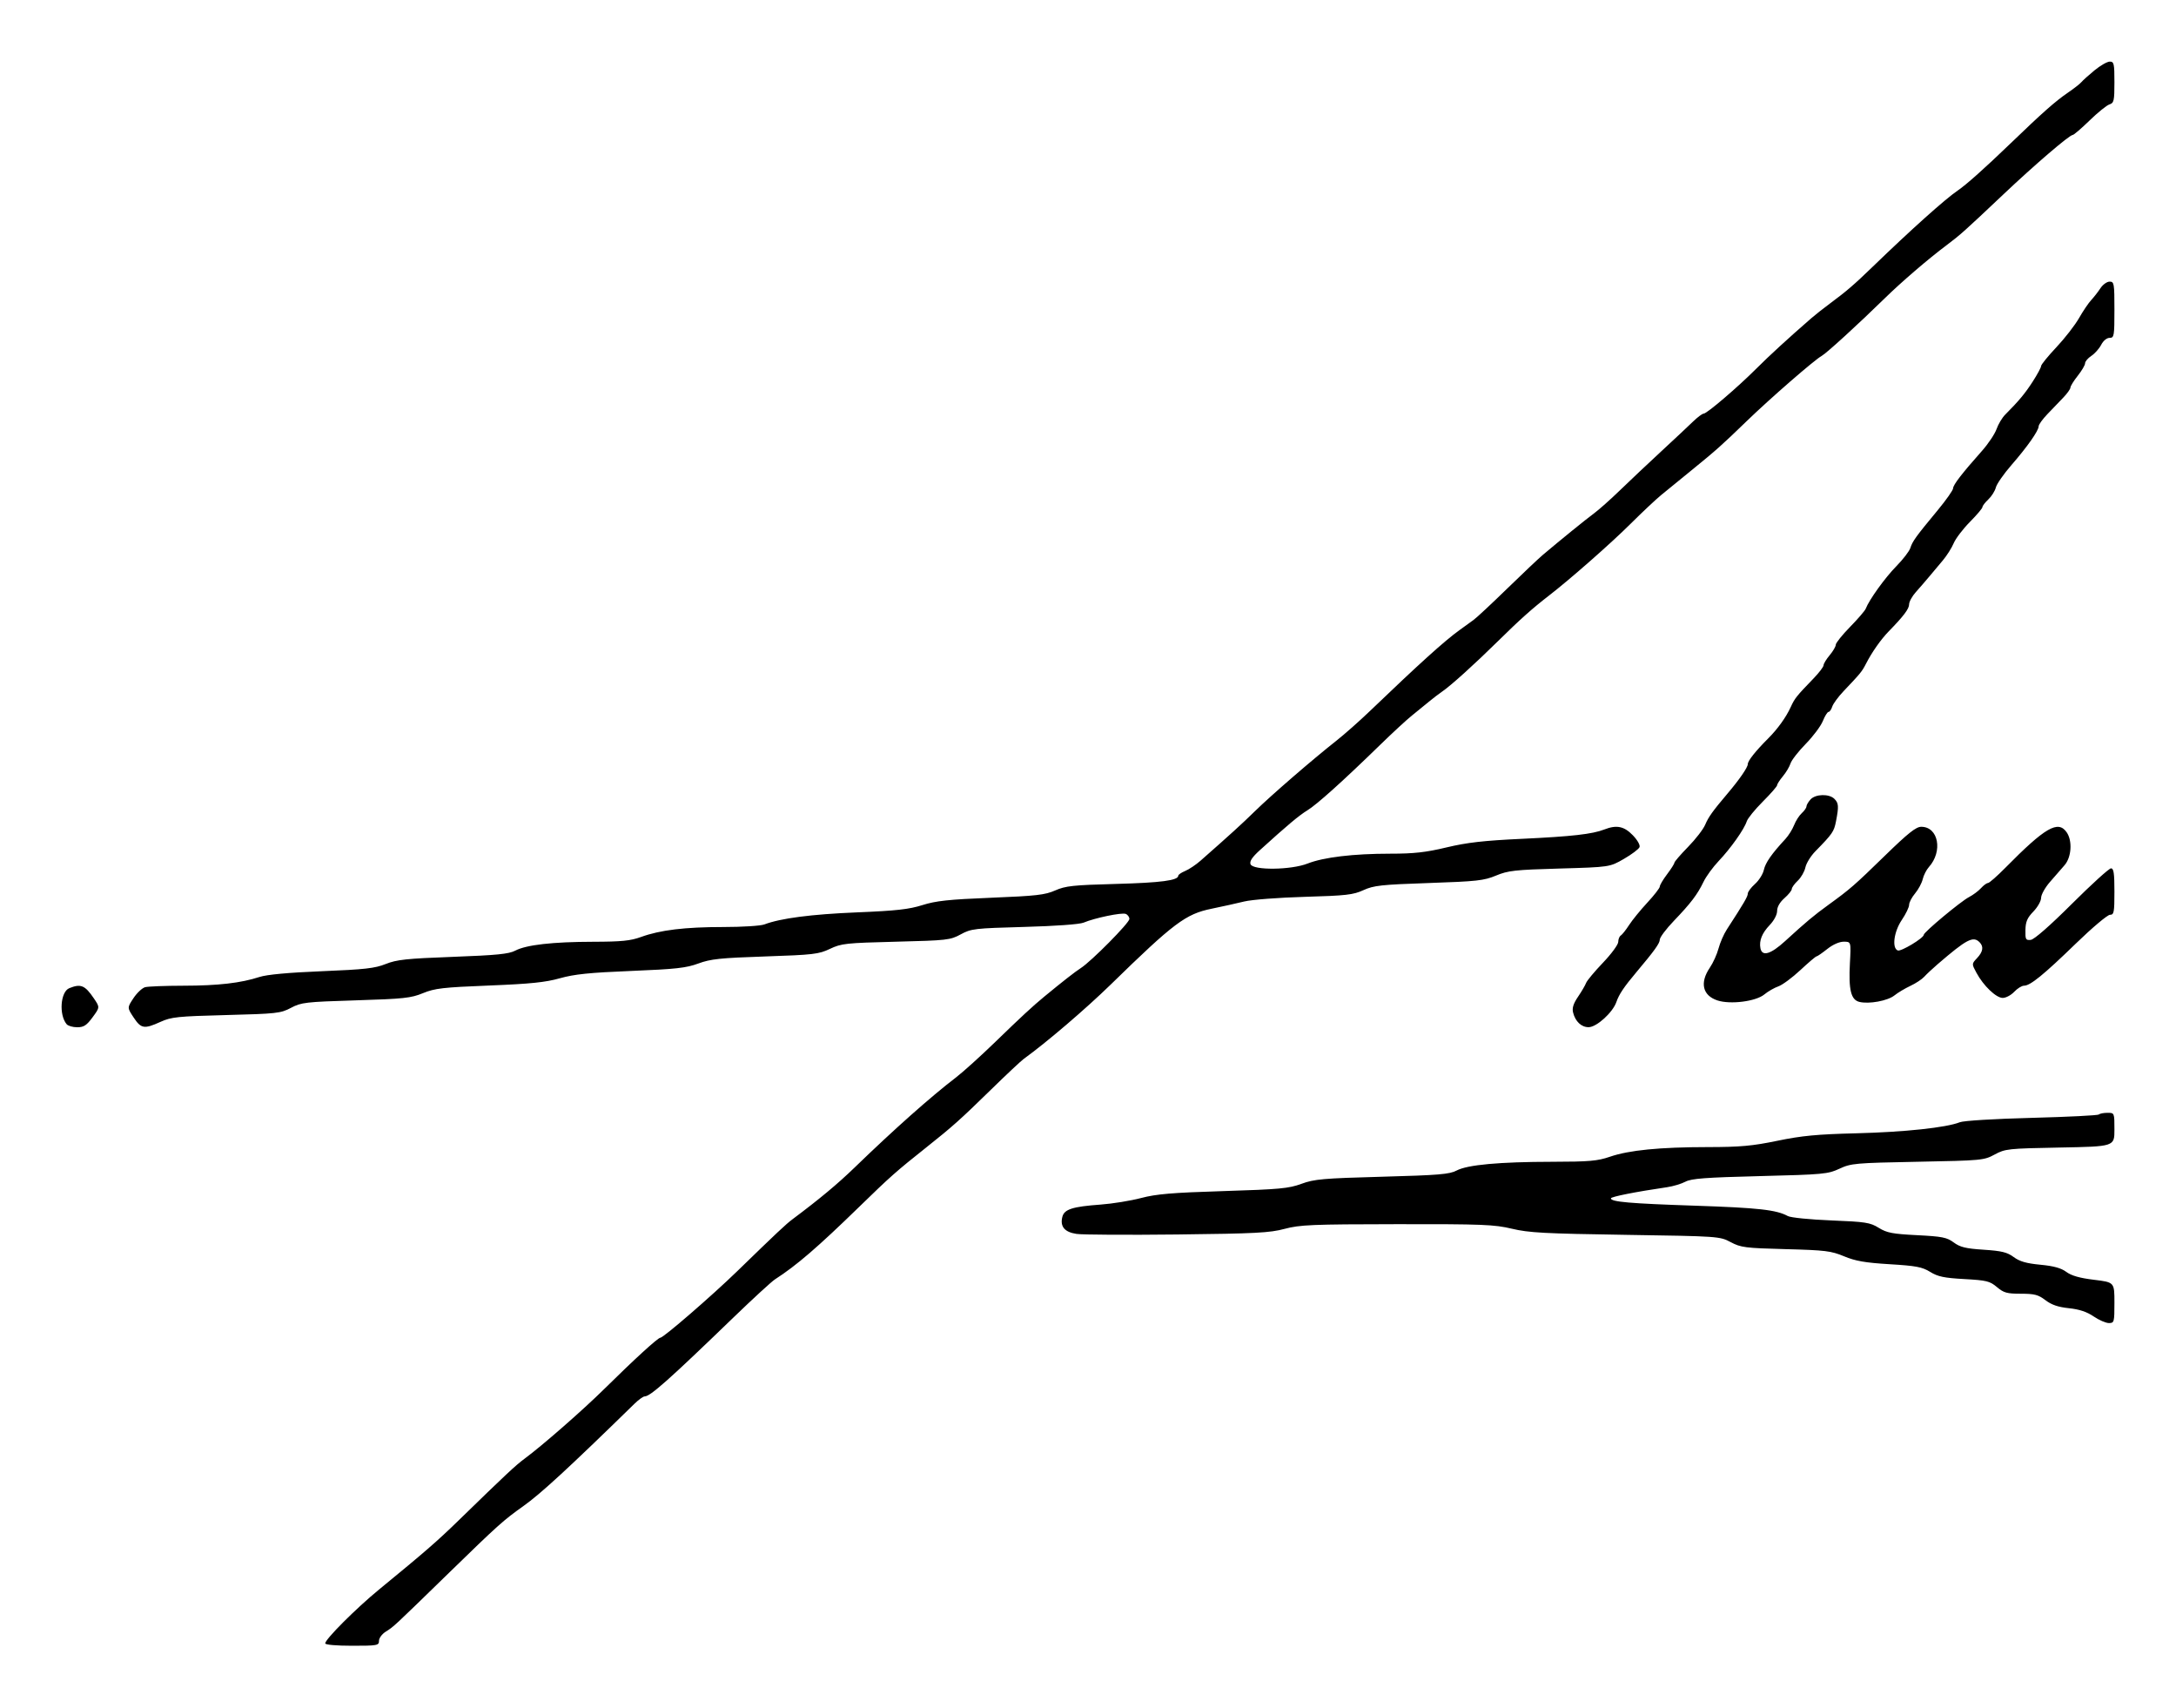
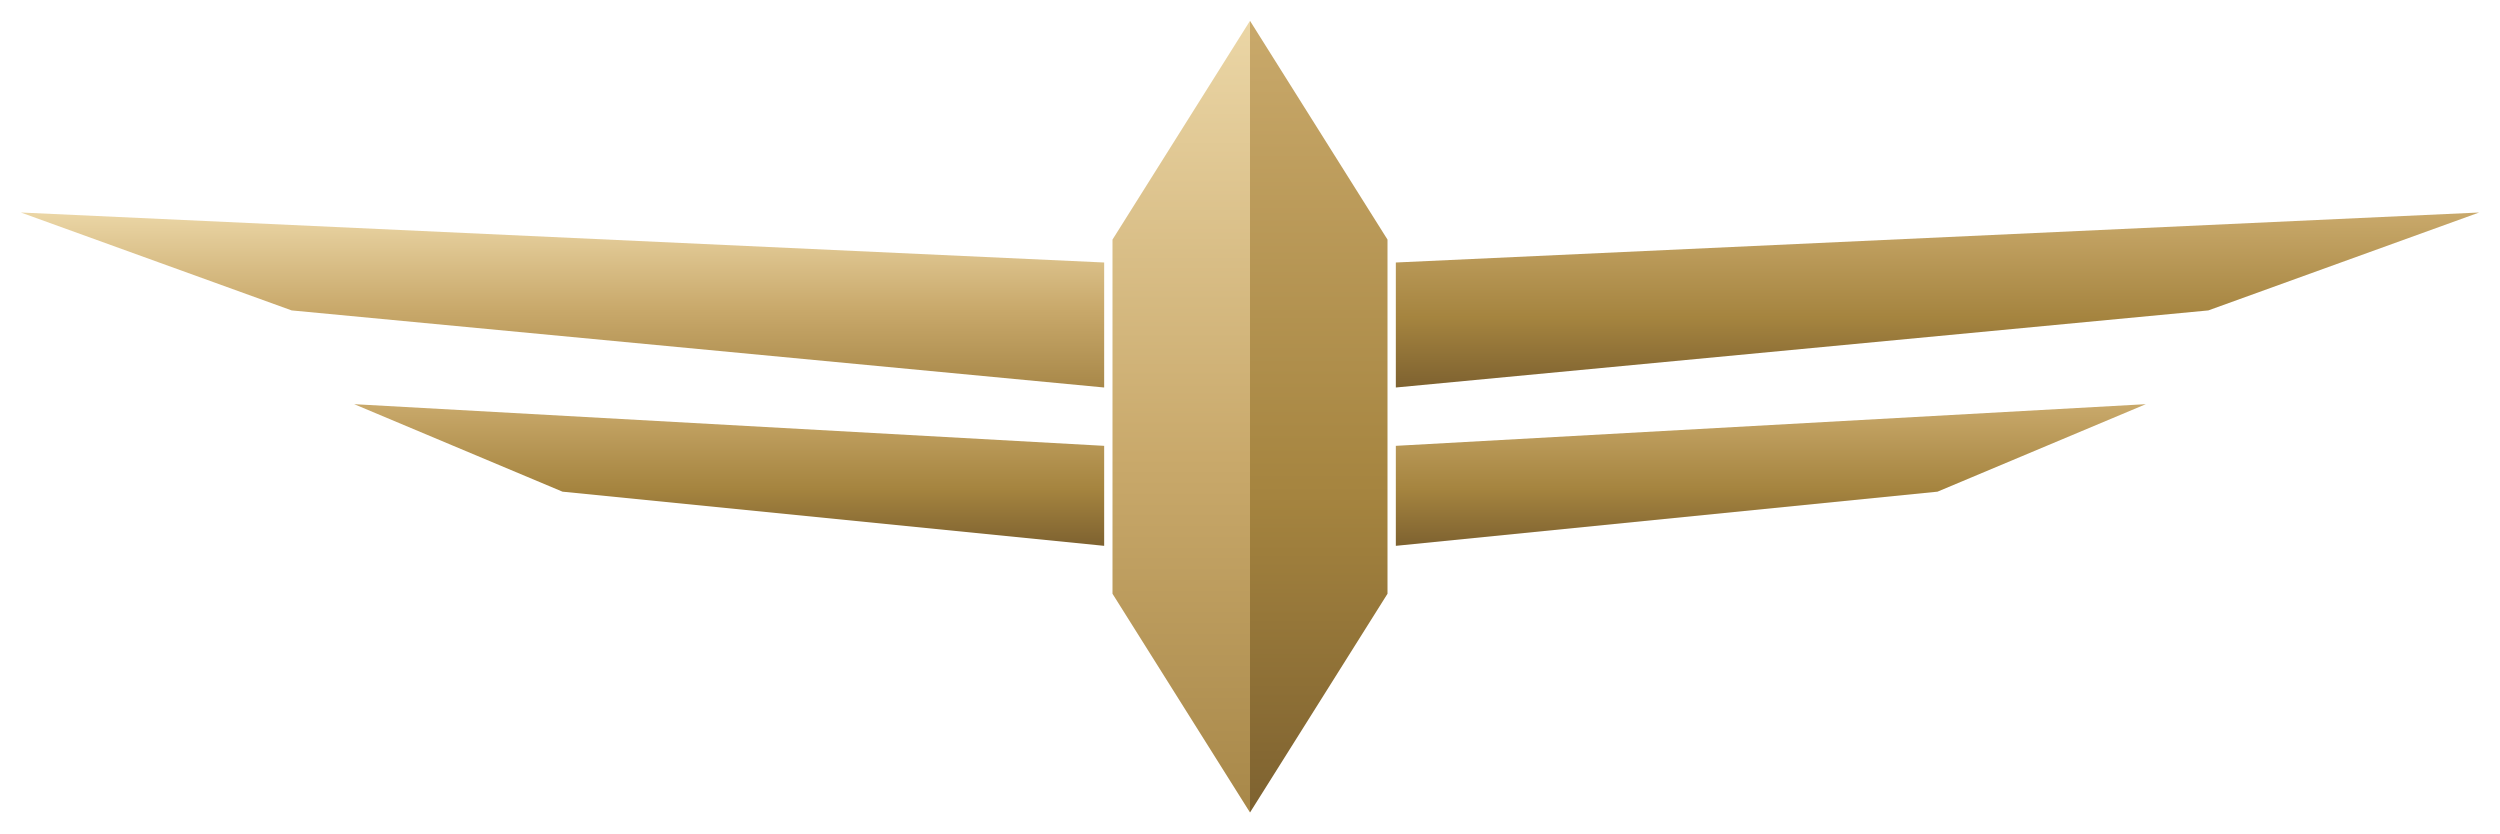
- <svg xmlns="http://www.w3.org/2000/svg" viewBox="4.95 196.80 890.24 698.39" fill="currentColor" stroke="currentColor" stroke-width="50.39" stroke-linejoin="round" stroke-linecap="round" role="img" aria-label="AEROBOOK">
-   <path d="M 861.845 225.575 C 859.455 227.541, 857.050 229.702, 856.500 230.378 C 855.950 231.054, 853.473 232.991, 850.996 234.682 C 845.830 238.210, 840.630 242.808, 827.454 255.500 C 816.978 265.592, 809.367 272.379, 805.856 274.762 C 800.741 278.233, 786.788 290.739, 771.003 306 C 763.441 313.311, 760.361 315.958, 753.551 321 C 750.951 322.925, 747.530 325.625, 745.950 327 C 736.467 335.250, 728.843 342.239, 723.541 347.543 C 715.847 355.240, 703.255 366, 701.941 366 C 701.387 366, 699.430 367.462, 697.592 369.250 C 695.754 371.038, 689.882 376.538, 684.542 381.474 C 679.203 386.409, 671.668 393.515, 667.798 397.263 C 663.928 401.012, 659.128 405.287, 657.131 406.762 C 653.711 409.289, 643.535 417.539, 636.211 423.723 C 634.403 425.250, 627.808 431.483, 621.557 437.573 C 615.305 443.662, 609.135 449.415, 607.845 450.356 C 606.555 451.297, 603.925 453.202, 602 454.589 C 595.895 458.991, 585.623 468.273, 565.228 487.820 C 561.027 491.846, 554.916 497.246, 551.648 499.820 C 541.980 507.436, 524.952 522.164, 518.428 528.553 C 513.051 533.820, 508.327 538.120, 496.085 548.890 C 494.207 550.542, 491.395 552.422, 489.835 553.068 C 488.276 553.714, 487 554.583, 487 555 C 487 556.945, 479.927 557.880, 461.481 558.373 C 443.959 558.842, 440.861 559.174, 436.653 561.036 C 432.505 562.870, 428.910 563.281, 410.479 564.023 C 393.063 564.725, 387.856 565.282, 382.307 567.037 C 376.840 568.765, 371.562 569.351, 355.500 570.011 C 336.858 570.778, 324.302 572.414, 317.655 574.941 C 316.123 575.523, 308.573 576, 300.876 576 C 285.155 576, 275.010 577.227, 267.212 580.071 C 262.939 581.630, 259.201 582.006, 247.712 582.031 C 230.976 582.067, 220.265 583.283, 215.754 585.658 C 213.133 587.038, 208.174 587.533, 190.249 588.201 C 171.232 588.909, 167.235 589.335, 162.749 591.130 C 158.333 592.897, 154.185 593.365, 136.613 594.080 C 122.898 594.638, 114.142 595.446, 111.113 596.432 C 103.463 598.921, 94.215 599.984, 80 600.006 C 72.575 600.018, 65.518 600.291, 64.317 600.613 C 63.117 600.935, 60.973 602.953, 59.553 605.099 C 56.972 609, 56.972 609, 59.619 613 C 62.670 617.611, 63.943 617.818, 70.623 614.788 C 75.024 612.793, 77.646 612.521, 97.500 612.009 C 118.177 611.475, 119.771 611.298, 124 609.056 C 128.205 606.828, 129.944 606.627, 150.500 605.993 C 170.139 605.386, 173.090 605.070, 178 603.050 C 182.821 601.066, 186.154 600.681, 205 599.932 C 221.936 599.259, 228.092 598.628, 234 596.962 C 239.900 595.298, 246.119 594.659, 263.149 593.968 C 281.443 593.225, 285.704 592.754, 290.649 590.925 C 295.661 589.071, 299.583 588.657, 318 588.037 C 337.739 587.372, 339.910 587.118, 344.500 584.934 C 349.155 582.720, 351.019 582.517, 371.500 582.006 C 392.433 581.483, 393.718 581.337, 398 579.002 C 402.261 576.678, 403.640 576.517, 424 575.960 C 436.797 575.611, 446.621 574.899, 448.270 574.204 C 452.808 572.288, 463.829 569.997, 465.472 570.628 C 466.313 570.950, 467 571.886, 467 572.706 C 467 574.307, 451.421 590.049, 447.102 592.813 C 444.806 594.282, 439.703 598.270, 432.110 604.530 C 427.408 608.407, 422.816 612.655, 412.144 623 C 406.187 628.775, 398.964 635.300, 396.092 637.500 C 385.666 645.488, 370.765 658.728, 354.626 674.342 C 347.636 681.105, 340.221 687.280, 329.200 695.518 C 326.481 697.551, 323.003 700.818, 306.500 716.843 C 296.159 726.884, 276.373 744, 275.106 744 C 274.116 744, 264.475 752.811, 252.119 765.008 C 243.428 773.587, 226.801 788.130, 219.609 793.443 C 215.863 796.210, 212.028 799.796, 192.528 818.770 C 183.780 827.283, 178.777 831.628, 160.059 846.970 C 150.627 854.701, 138 867.327, 138 869.029 C 138 869.598, 142.551 870, 149 870 C 159.360 870, 160 869.883, 160 867.985 C 160 866.870, 161.234 865.196, 162.765 864.235 C 166.066 862.164, 165.732 862.475, 188.639 840.165 C 208.605 820.722, 210.960 818.608, 219 812.917 C 226.102 807.890, 237.637 797.270, 264.551 770.980 C 266.229 769.341, 268.099 768, 268.706 768 C 270.993 768, 278.614 761.226, 305 735.740 C 312.975 728.038, 320.625 721.012, 322 720.127 C 330.804 714.465, 339.452 707.022, 356.422 690.500 C 369.244 678.017, 371.567 675.960, 384 666.083 C 394.713 657.573, 397.769 654.842, 410.455 642.450 C 416.676 636.372, 422.670 630.747, 423.774 629.950 C 433.090 623.222, 449.220 609.433, 459.396 599.500 C 485.195 574.315, 490.010 570.695, 500.595 568.523 C 504.943 567.632, 510.975 566.295, 514 565.554 C 517.067 564.802, 528.012 563.961, 538.742 563.653 C 555.661 563.167, 558.559 562.837, 562.742 560.924 C 566.962 558.995, 569.990 558.664, 589.500 558.001 C 609.181 557.333, 612.080 557.012, 617 554.958 C 621.918 552.904, 624.668 552.599, 643 552.075 C 663.500 551.489, 663.500 551.489, 669.326 548.128 C 672.531 546.279, 675.403 544.114, 675.709 543.317 C 676.028 542.484, 674.851 540.409, 672.936 538.434 C 669.374 534.759, 666.324 534.145, 661.315 536.097 C 656.392 538.015, 648.036 538.961, 627.500 539.926 C 611.907 540.659, 605.133 541.432, 596.758 543.433 C 588.248 545.467, 583.464 546, 573.732 546 C 558.622 546, 546.467 547.451, 539.901 550.039 C 533.153 552.699, 517.551 552.879, 516.565 550.308 C 516.106 549.111, 517.223 547.430, 520.388 544.558 C 531.609 534.375, 536.424 530.339, 539.830 528.263 C 543.725 525.889, 554.403 516.282, 569.579 501.500 C 574.661 496.550, 580.513 491.150, 582.583 489.500 C 584.652 487.850, 587.731 485.343, 589.423 483.929 C 591.115 482.515, 593.575 480.629, 594.889 479.737 C 598.475 477.305, 608.188 468.538, 617.865 459 C 626.764 450.228, 631.852 445.680, 638.564 440.500 C 647.256 433.792, 664.012 419.059, 672.077 411.034 C 676.794 406.340, 682.419 401.054, 684.577 399.286 C 686.735 397.519, 692.100 393.143, 696.500 389.562 C 707.298 380.775, 709.088 379.184, 719.500 369.111 C 729.196 359.731, 747.384 343.917, 750.274 342.353 C 752.160 341.333, 765.231 329.393, 775.995 318.857 C 782.921 312.078, 793.807 302.733, 801.456 297 C 806.911 292.911, 808.781 291.237, 824.617 276.267 C 837.447 264.139, 851.610 252, 852.930 252 C 853.380 252, 856.489 249.336, 859.838 246.079 C 863.186 242.823, 866.843 239.867, 867.963 239.512 C 869.800 238.929, 870 238.038, 870 230.433 C 870 222.806, 869.818 222, 868.095 222 C 867.047 222, 864.234 223.609, 861.845 225.575 M 864.276 314.702 C 863.302 316.188, 861.604 318.366, 860.503 319.543 C 859.401 320.720, 857.150 324.049, 855.500 326.941 C 853.850 329.834, 849.688 335.189, 846.250 338.842 C 842.813 342.495, 840 345.952, 840 346.526 C 840 347.099, 838.465 349.949, 836.590 352.861 C 833.428 357.768, 830.963 360.727, 825.277 366.445 C 824.054 367.674, 822.479 370.316, 821.777 372.315 C 821.074 374.315, 818.393 378.324, 815.817 381.225 C 807.628 390.449, 804 395.150, 804 396.539 C 804 397.282, 801.188 401.285, 797.750 405.437 C 788.775 416.275, 787.372 418.210, 786.515 420.934 C 786.093 422.273, 783.500 425.648, 780.752 428.434 C 776.203 433.047, 769.645 442.155, 768.243 445.809 C 767.933 446.616, 765.052 449.962, 761.840 453.244 C 758.628 456.527, 756 459.805, 756 460.530 C 756 461.254, 754.875 463.184, 753.500 464.818 C 752.125 466.452, 751 468.304, 751 468.934 C 751 469.564, 749.169 471.974, 746.932 474.290 C 739.879 481.588, 739.216 482.419, 737.581 486 C 735.671 490.187, 732.218 494.993, 728.339 498.865 C 723.154 504.042, 720 508.018, 720 509.380 C 720 510.709, 716.570 515.677, 711.632 521.500 C 705.656 528.546, 703.894 531.008, 702.570 534.161 C 701.799 535.997, 698.655 540.068, 695.584 543.207 C 692.513 546.345, 689.987 549.270, 689.972 549.707 C 689.957 550.143, 688.607 552.268, 686.972 554.428 C 685.337 556.589, 684 558.846, 684 559.444 C 684 560.043, 681.710 563, 678.911 566.016 C 676.112 569.032, 672.755 573.150, 671.452 575.166 C 670.148 577.182, 668.613 579.121, 668.041 579.475 C 667.468 579.829, 667 581.007, 667 582.093 C 667 583.179, 664.188 587.008, 660.750 590.602 C 657.313 594.196, 654.211 597.914, 653.857 598.866 C 653.503 599.817, 652.017 602.360, 650.553 604.516 C 648.639 607.337, 648.070 609.147, 648.524 610.968 C 649.444 614.654, 651.940 617.004, 654.905 616.973 C 658.183 616.939, 664.788 610.931, 666.243 606.660 C 667.300 603.559, 669.368 600.476, 674.402 594.500 C 681.787 585.732, 684 582.655, 684 581.152 C 684 580.239, 686.585 576.794, 689.746 573.496 C 696.740 566.197, 699.379 562.722, 701.897 557.500 C 702.958 555.300, 705.747 551.475, 708.095 549 C 713.024 543.803, 718.550 535.994, 719.569 532.783 C 719.955 531.565, 722.911 527.929, 726.136 524.704 C 729.361 521.479, 732 518.461, 732 517.997 C 732 517.533, 733.063 515.881, 734.363 514.327 C 735.663 512.772, 737.067 510.413, 737.483 509.083 C 737.900 507.754, 740.704 504.154, 743.715 501.083 C 746.726 498.013, 749.870 493.813, 750.703 491.750 C 751.536 489.688, 752.588 488, 753.041 488 C 753.494 488, 754.173 487.031, 754.549 485.847 C 754.925 484.662, 756.983 481.850, 759.123 479.597 C 766.197 472.149, 766.706 471.525, 768.371 468.278 C 770.787 463.564, 774.456 458.347, 777.674 455.046 C 783.782 448.784, 786 445.839, 786 443.994 C 786 442.935, 787.237 440.688, 788.750 438.999 C 790.263 437.311, 792.709 434.483, 794.186 432.715 C 795.663 430.947, 798.198 427.925, 799.819 426 C 801.440 424.075, 803.431 420.925, 804.243 419 C 805.056 417.075, 808.034 413.163, 810.861 410.306 C 813.687 407.450, 816 404.716, 816 404.231 C 816 403.745, 817.087 402.328, 818.415 401.079 C 819.744 399.831, 821.124 397.642, 821.483 396.213 C 821.841 394.785, 824.704 390.665, 827.844 387.058 C 834.358 379.577, 839 372.963, 839 371.163 C 839 370.487, 840.603 368.261, 842.563 366.217 C 844.523 364.173, 847.448 361.127, 849.063 359.449 C 850.678 357.771, 852 355.921, 852 355.337 C 852 354.753, 853.350 352.576, 855 350.500 C 856.650 348.424, 858 346.122, 858 345.386 C 858 344.649, 859.148 343.294, 860.551 342.375 C 861.954 341.455, 863.766 339.420, 864.577 337.852 C 865.443 336.177, 866.866 335, 868.026 335 C 869.877 335, 870 334.283, 870 323.500 C 870 312.711, 869.878 312, 868.023 312 C 866.936 312, 865.249 313.216, 864.276 314.702 M 745.655 523.829 C 744.745 524.835, 744 526.115, 744 526.674 C 744 527.233, 743.141 528.467, 742.091 529.417 C 741.042 530.367, 739.625 532.575, 738.942 534.322 C 738.260 536.070, 736.658 538.625, 735.381 540 C 729.758 546.057, 727.208 549.714, 726.574 552.633 C 726.199 554.355, 724.567 556.946, 722.946 558.390 C 721.326 559.834, 720 561.610, 720 562.336 C 720 563.532, 718.436 566.206, 711.427 577 C 710.177 578.925, 708.650 582.422, 708.033 584.771 C 707.416 587.119, 705.807 590.670, 704.456 592.660 C 700.285 598.806, 701.505 604.021, 707.581 606.027 C 712.866 607.771, 723.314 606.438, 726.770 603.578 C 728.272 602.336, 730.850 600.851, 732.500 600.278 C 734.150 599.705, 738.200 596.714, 741.500 593.633 C 744.800 590.551, 747.776 588.023, 748.112 588.015 C 748.449 588.007, 750.424 586.650, 752.500 585 C 754.792 583.178, 757.449 582, 759.263 582 C 762.251 582, 762.251 582, 761.784 590.750 C 761.202 601.643, 762.196 605.760, 765.616 606.618 C 769.558 607.608, 777.243 606.195, 780 603.975 C 781.375 602.867, 784.300 601.117, 786.500 600.086 C 788.700 599.055, 791.253 597.377, 792.174 596.356 C 793.095 595.335, 795.570 593.018, 797.674 591.206 C 809.542 580.989, 812.194 579.594, 814.800 582.200 C 816.587 583.987, 816.262 586.092, 813.792 588.721 C 811.584 591.072, 811.584 591.072, 813.542 594.707 C 816.417 600.046, 821.599 605, 824.308 605 C 825.597 605, 827.708 603.875, 829 602.500 C 830.292 601.125, 832.098 600, 833.013 600 C 835.568 600, 840.993 595.589, 854.231 582.750 C 860.895 576.288, 867.169 571, 868.173 571 C 869.814 571, 870 570.033, 870 561.500 C 870 553.981, 869.705 552, 868.587 552 C 867.809 552, 860.620 558.528, 852.611 566.507 C 843.601 575.484, 837.182 581.107, 835.775 581.257 C 833.713 581.477, 833.508 581.099, 833.589 577.214 C 833.659 573.826, 834.340 572.244, 836.839 569.666 C 838.578 567.872, 840 565.356, 840 564.074 C 840 562.791, 841.610 559.888, 843.577 557.621 C 845.544 555.355, 848.244 552.255, 849.577 550.733 C 852.450 547.452, 852.882 540.705, 850.443 537.223 C 846.927 532.203, 841.665 535.255, 825.392 551.750 C 822 555.188, 818.795 558, 818.268 558 C 817.741 558, 816.454 558.946, 815.407 560.102 C 814.361 561.259, 812.154 562.903, 810.503 563.757 C 807.133 565.500, 792 578.107, 792 579.172 C 792 580.503, 782.716 586.105, 781.367 585.587 C 778.883 584.634, 779.776 577.885, 783.018 573.100 C 784.658 570.679, 786 567.901, 786 566.926 C 786 565.951, 787.096 563.851, 788.435 562.260 C 789.774 560.668, 791.183 558.046, 791.566 556.433 C 791.949 554.820, 793.073 552.600, 794.065 551.500 C 799.893 545.032, 798.008 535, 790.965 535 C 788.838 535, 785.592 537.578, 776.170 546.750 C 763.532 559.053, 761.938 560.441, 753 566.924 C 746.979 571.290, 743.946 573.828, 735.261 581.766 C 729.340 587.177, 725.842 588.185, 725.172 584.671 C 724.581 581.573, 725.818 578.487, 728.975 575.183 C 730.754 573.322, 732 570.947, 732 569.419 C 732 567.782, 733.111 565.844, 735 564.187 C 736.650 562.739, 738 561.058, 738 560.452 C 738 559.845, 739.102 558.314, 740.448 557.049 C 741.795 555.784, 743.197 553.343, 743.564 551.624 C 743.931 549.906, 745.776 546.925, 747.664 545 C 754.646 537.880, 755.276 536.965, 756.086 532.776 C 757.278 526.611, 757.187 525.330, 755.429 523.571 C 753.279 521.422, 747.700 521.569, 745.655 523.829 M 33.305 601.011 C 29.690 602.467, 28.987 611.869, 32.203 615.744 C 32.776 616.435, 34.726 617, 36.536 617 C 39.229 617, 40.372 616.259, 42.828 612.919 C 45.830 608.838, 45.830 608.838, 43.355 605.191 C 39.709 599.818, 38.015 599.114, 33.305 601.011 M 863.651 652.682 C 863.276 653.058, 850.938 653.677, 836.234 654.059 C 820.776 654.460, 808.332 655.219, 806.732 655.859 C 801.249 658.049, 784.124 659.879, 764.500 660.372 C 748.331 660.778, 742.127 661.365, 732.112 663.437 C 721.844 665.562, 716.968 666.003, 703.612 666.017 C 683.955 666.038, 671.409 667.277, 663.593 669.967 C 658.544 671.705, 655.133 672.004, 640.093 672.027 C 618.317 672.061, 605.325 673.248, 600.873 675.612 C 597.987 677.145, 593.585 677.510, 570.393 678.143 C 546.197 678.802, 542.654 679.114, 537.393 681.046 C 532.194 682.956, 528.437 683.306, 505.500 684.017 C 484.420 684.671, 478.037 685.209, 471.766 686.858 C 467.512 687.978, 460.087 689.180, 455.266 689.532 C 443.708 690.374, 440.355 691.449, 439.573 694.566 C 438.581 698.519, 440.480 700.799, 445.375 701.533 C 447.778 701.894, 466.339 701.999, 486.622 701.766 C 518.624 701.399, 524.425 701.096, 530.500 699.470 C 536.758 697.796, 541.635 697.592, 576.500 697.549 C 611.562 697.505, 616.308 697.693, 623.500 699.413 C 630.378 701.058, 636.902 701.409, 670 701.913 C 708.156 702.495, 708.540 702.521, 713 704.895 C 717.143 707.099, 718.930 707.327, 735.500 707.764 C 751.734 708.191, 754.079 708.479, 759.406 710.697 C 764.063 712.636, 768.008 713.321, 778.048 713.930 C 788.879 714.587, 791.356 715.057, 794.617 717.072 C 797.753 719.010, 800.297 719.545, 808.574 720.004 C 817.701 720.511, 819.012 720.833, 821.924 723.283 C 824.721 725.636, 826.034 726, 831.732 726 C 837.303 726, 838.842 726.405, 841.774 728.641 C 844.264 730.540, 846.961 731.463, 851.369 731.925 C 855.638 732.372, 858.709 733.392, 861.482 735.283 C 863.672 736.778, 866.485 738, 867.732 738 C 869.908 738, 870 737.662, 870 729.656 C 870 721.311, 870 721.311, 861.653 720.299 C 855.780 719.587, 852.422 718.632, 850.320 717.078 C 848.175 715.493, 845.177 714.664, 839.689 714.140 C 833.961 713.593, 831.229 712.806, 828.789 711.002 C 826.123 709.031, 823.895 708.487, 816.500 708 C 809.141 707.516, 806.872 706.965, 804.251 705.028 C 801.440 702.949, 799.552 702.575, 789.253 702.052 C 779.179 701.540, 776.905 701.104, 773.574 699.046 C 770.045 696.865, 768.208 696.579, 754.089 696.013 C 745.389 695.665, 737.563 694.876, 736.380 694.229 C 731.726 691.682, 724.371 690.860, 698.500 689.995 C 671.683 689.097, 664 688.428, 664 686.987 C 664 686.320, 674.123 684.311, 687 682.423 C 689.475 682.060, 692.850 681.046, 694.500 680.169 C 696.931 678.877, 702.717 678.444, 725 677.887 C 750.931 677.238, 752.785 677.066, 757.500 674.868 C 762.241 672.658, 763.897 672.511, 789.500 672.019 C 815.745 671.515, 816.626 671.432, 821 669.059 C 825.306 666.722, 826.458 666.599, 847.750 666.200 C 870 665.783, 870 665.783, 870 658.891 C 870 652, 870 652, 867.167 652 C 865.608 652, 864.026 652.307, 863.651 652.682" stroke="none" fill-rule="evenodd" />
+ <svg xmlns="http://www.w3.org/2000/svg" viewBox="0 0 120 40" role="img" aria-label="AEROBOOK">
+   <defs>
+     <linearGradient id="lit" x1="0" y1="0" x2="0" y2="1">
+       <stop offset="0" stop-color="#EBD6A6" />
+       <stop offset="0.55" stop-color="#C9A96B" />
+       <stop offset="1" stop-color="#A88849" />
+     </linearGradient>
+     <linearGradient id="shade" x1="0" y1="0" x2="0" y2="1">
+       <stop offset="0" stop-color="#C9A96B" />
+       <stop offset="0.6" stop-color="#A5843F" />
+       <stop offset="1" stop-color="#7E6230" />
+     </linearGradient>
+   </defs>
+   <path fill="url(#lit)" d="M53 12.6 L1 10.2 L14 14.9 L53 18.6 Z" />
+   <path fill="url(#shade)" d="M53 21.4 L17 19.4 L27 23.6 L53 26.2 Z" />
+   <path fill="url(#lit)" d="M60 1 L60 39 L53.4 28.5 L53.4 11.5 Z" />
+   <g transform="matrix(-1 0 0 1 120 0)">
+     <path fill="url(#shade)" d="M53 12.6 L1 10.2 L14 14.9 L53 18.6 Z" />
+     <path fill="url(#shade)" d="M53 21.4 L17 19.4 L27 23.6 L53 26.2 Z" />
+     <path fill="url(#shade)" d="M60 1 L60 39 L53.4 28.5 L53.4 11.5 Z" />
+   </g>
</svg>
